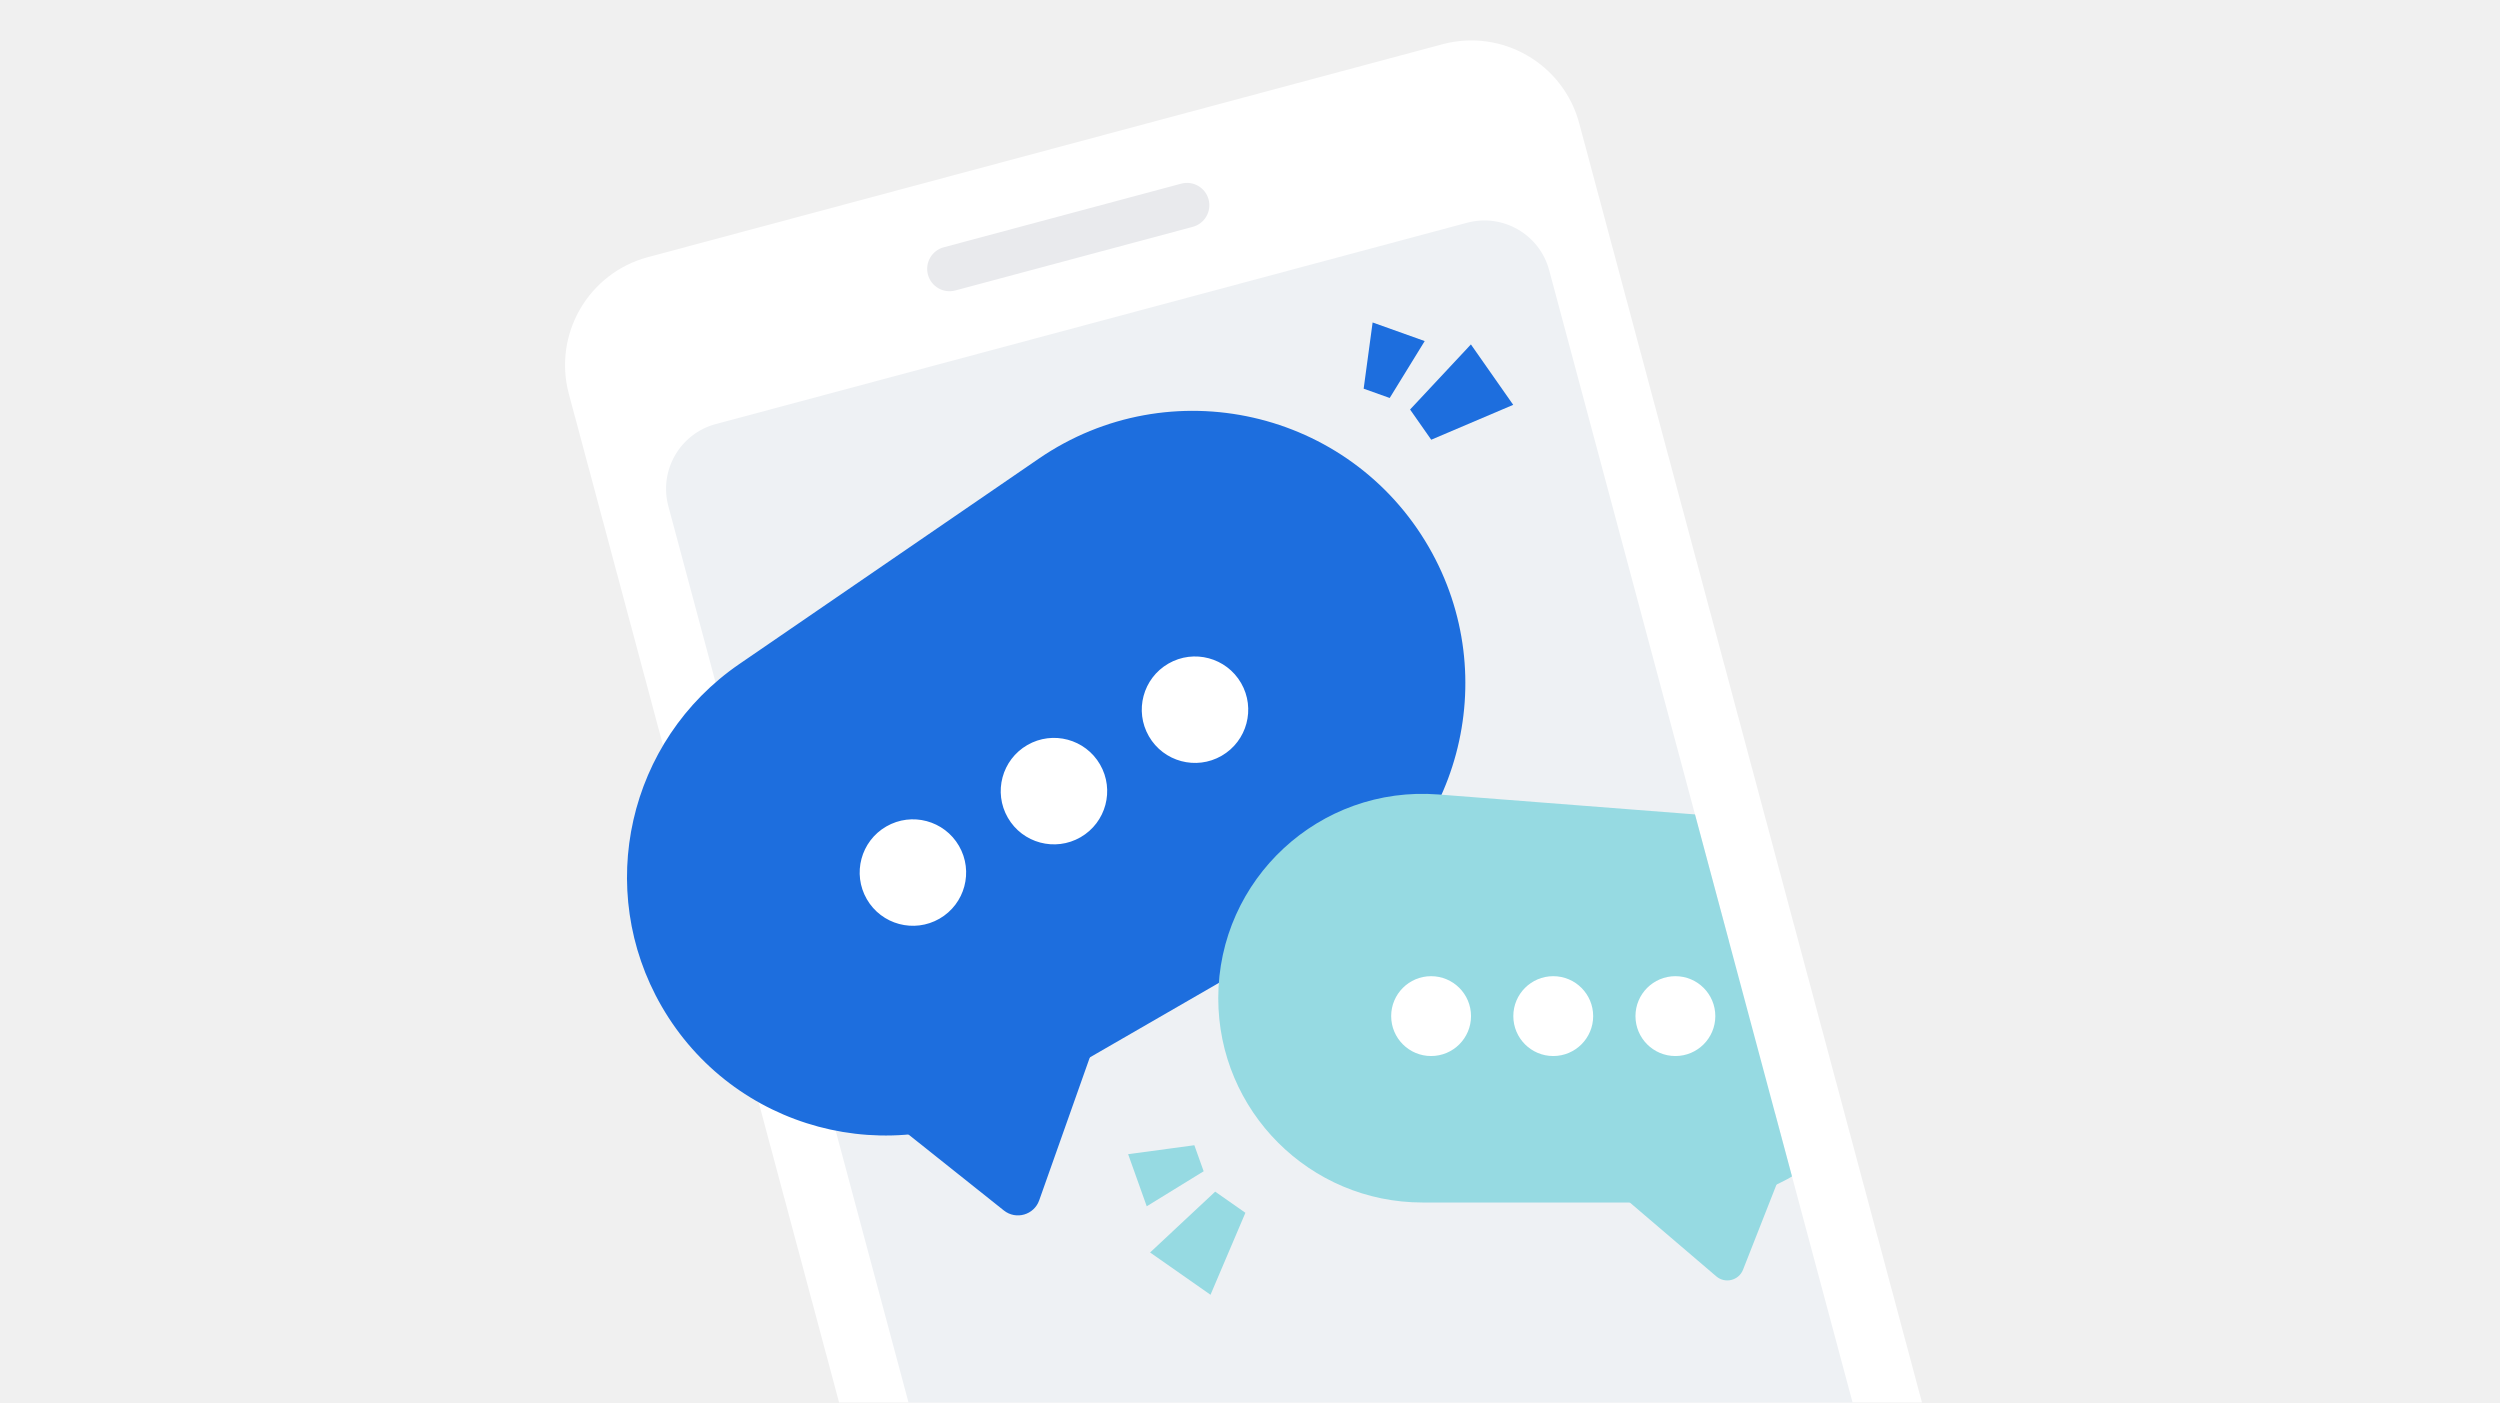
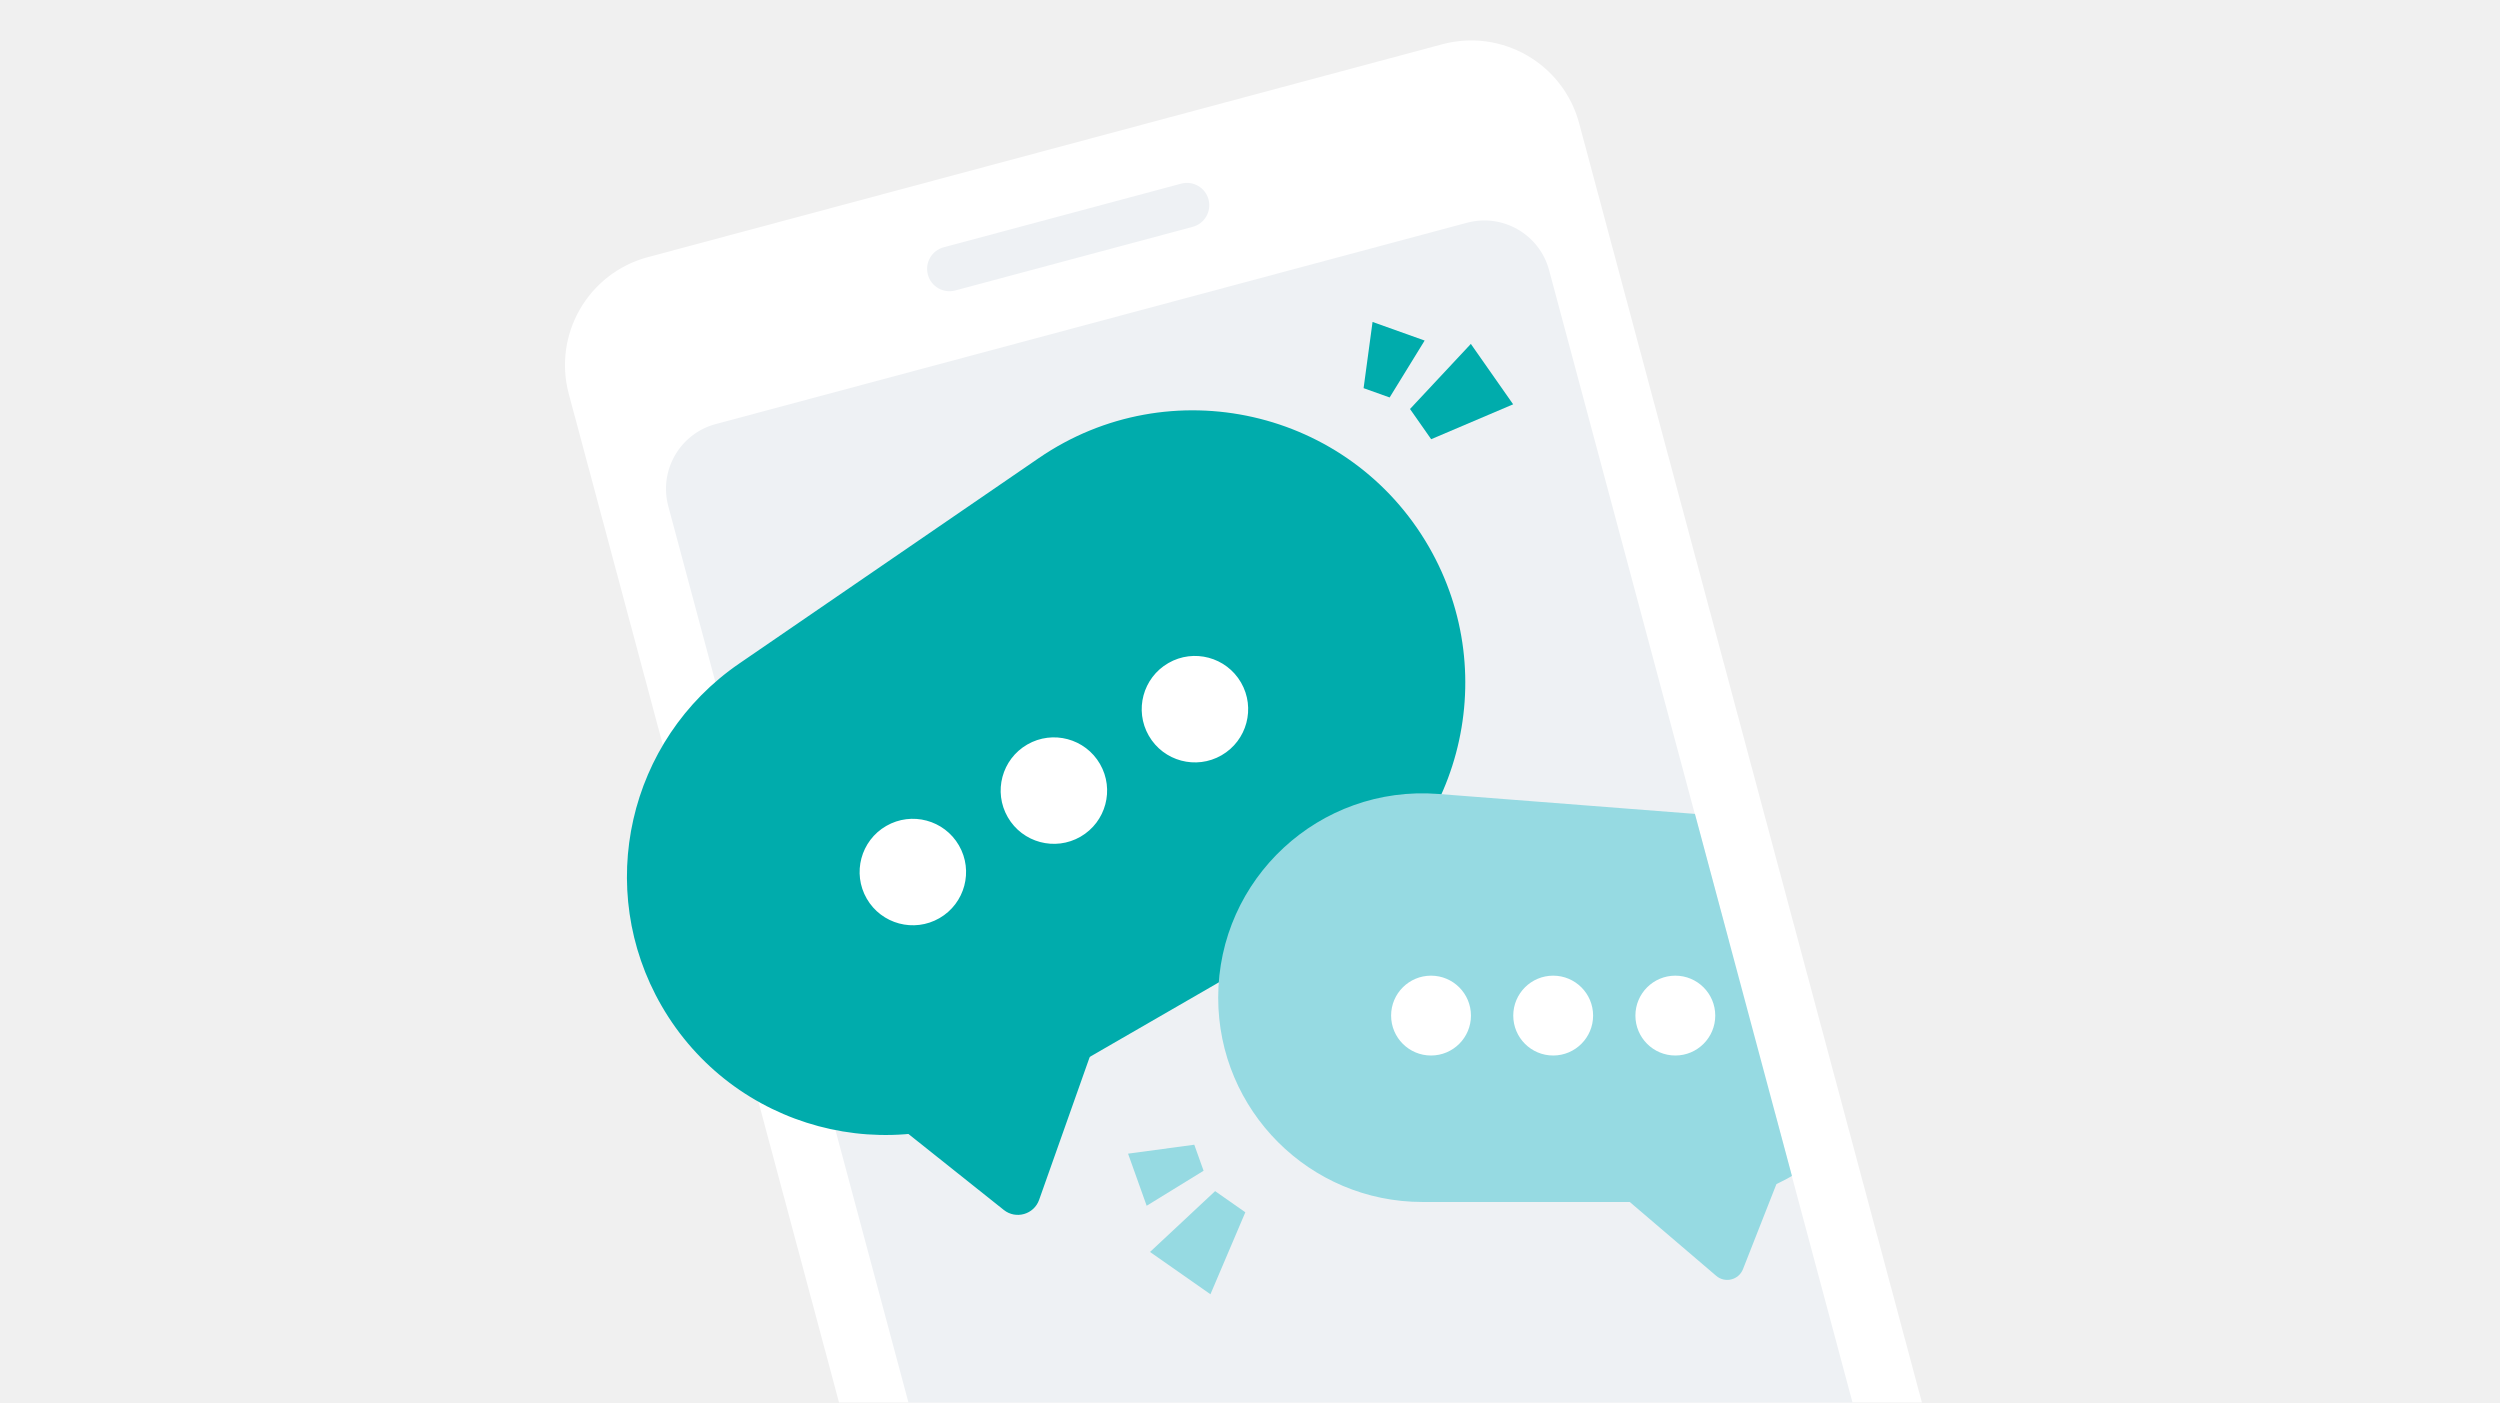
<svg xmlns="http://www.w3.org/2000/svg" width="820" height="460" viewBox="0 0 820 460" fill="none">
-   <g clip-path="url(#clip0_51_253)">
-     <g clip-path="url(#clip1_51_253)">
-       <rect x="177.104" y="93.83" width="343.083" height="629.718" rx="36.654" transform="rotate(-15 177.104 93.8301)" fill="white" />
-       <rect x="302.466" y="83.008" width="95.301" height="14.662" rx="7.331" transform="rotate(-15 302.466 83.0078)" fill="#E9EAED" />
-       <rect x="213.527" y="144.786" width="299.098" height="549.079" rx="21.992" transform="rotate(-15 213.527 144.786)" fill="#EEF1F4" />
-       <rect x="253.506" y="248.674" width="173.741" height="81.372" transform="rotate(-15 253.506 248.674)" fill="white" />
-       <rect x="446.041" y="308.763" width="136.476" height="56.405" fill="white" />
-       <path d="M293.49 368.534L364.236 327.689L340.853 393.718C339.156 398.51 333.242 400.203 329.266 397.035L293.49 368.534Z" fill="#1D6EDE" />
-       <path fill-rule="evenodd" clip-rule="evenodd" d="M340.724 150.438C383.674 120.981 442.612 134.348 468.652 179.451C493.327 222.19 478.684 276.84 435.945 301.516L332.766 361.086C292.238 384.485 240.415 370.598 217.016 330.07C194.89 291.747 205.979 242.852 242.472 217.824L340.724 150.438ZM290.705 271.08C282.354 275.902 279.493 286.58 284.315 294.931C289.136 303.281 299.814 306.143 308.165 301.322C316.516 296.5 319.377 285.822 314.556 277.471C309.735 269.12 299.056 266.259 290.705 271.08ZM336.969 244.37C328.618 249.191 325.756 259.87 330.578 268.221C335.399 276.571 346.078 279.433 354.428 274.611C362.779 269.79 365.64 259.112 360.819 250.761C355.998 242.41 345.32 239.549 336.969 244.37ZM383.232 217.66C374.881 222.481 372.02 233.16 376.841 241.511C381.663 249.861 392.341 252.723 400.692 247.901C409.043 243.08 411.904 232.402 407.083 224.051C402.261 215.7 391.583 212.839 383.232 217.66Z" fill="#1D6EDE" />
-       <g clip-path="url(#clip2_51_253)">
-         <path d="M584.266 384.531H522.998L562.947 418.649C565.846 421.126 570.322 420.008 571.717 416.459L584.266 384.531Z" fill="#96DAE2" />
-         <path fill-rule="evenodd" clip-rule="evenodd" d="M471.8 260.586C432.857 257.559 399.588 288.343 399.588 327.403C399.588 364.416 429.594 394.422 466.607 394.422H555.962C591.06 394.422 619.513 365.968 619.513 330.87C619.513 297.682 593.975 270.082 560.886 267.51L471.8 260.586ZM549.529 320.188C556.761 320.188 562.624 326.051 562.624 333.283C562.624 340.515 556.761 346.378 549.529 346.378C542.297 346.378 536.435 340.515 536.434 333.283C536.434 326.051 542.297 320.188 549.529 320.188ZM509.464 320.188C516.696 320.188 522.559 326.051 522.559 333.283C522.559 340.515 516.696 346.378 509.464 346.378C502.232 346.378 496.369 340.515 496.369 333.283C496.369 326.051 502.232 320.188 509.464 320.188ZM469.399 320.188C476.631 320.188 482.494 326.051 482.494 333.283C482.494 340.515 476.631 346.378 469.399 346.378C462.167 346.378 456.304 340.515 456.304 333.283C456.304 326.051 462.167 320.188 469.399 320.188Z" fill="#96DAE2" />
+   <g clip-path="url(#clip0_62_628)">
+     <g clip-path="url(#clip1_62_628)">
+       <rect x="177.083" y="93.83" width="343.083" height="629.718" rx="36.654" transform="rotate(-15 177.083 93.8301)" fill="white" />
+       <rect x="302.445" y="83.008" width="95.301" height="14.662" rx="7.331" transform="rotate(-15 302.445 83.0078)" fill="#EEF1F4" />
+       <rect x="213.505" y="144.786" width="299.098" height="549.079" rx="21.992" transform="rotate(-15 213.505 144.786)" fill="#EEF1F4" />
+       <rect x="253.485" y="248.504" width="173.741" height="81.372" transform="rotate(-15 253.485 248.504)" fill="white" />
+       <rect x="446.02" y="308.593" width="136.476" height="56.405" fill="white" />
+       <path d="M293.469 368.363L364.215 327.518L340.832 393.547C339.135 398.34 333.221 400.033 329.245 396.865L293.469 368.363Z" fill="#00ACAC" />
+       <path fill-rule="evenodd" clip-rule="evenodd" d="M340.703 150.267C383.652 120.811 442.591 134.178 468.631 179.28C493.306 222.019 478.663 276.67 435.924 301.345L332.745 360.916C292.217 384.314 240.394 370.428 216.995 329.9C194.869 291.577 205.958 242.682 242.451 217.653L340.703 150.267ZM290.684 270.91C282.333 275.731 279.472 286.409 284.294 294.76C289.115 303.111 299.793 305.972 308.144 301.151C316.495 296.33 319.356 285.651 314.535 277.301C309.713 268.95 299.035 266.088 290.684 270.91ZM336.948 244.2C328.597 249.021 325.735 259.699 330.557 268.05C335.378 276.401 346.057 279.262 354.407 274.441C362.758 269.62 365.619 258.941 360.798 250.59C355.977 242.239 345.298 239.378 336.948 244.2ZM383.211 217.49C374.86 222.311 371.999 232.989 376.82 241.34C381.642 249.691 392.32 252.552 400.671 247.731C409.021 242.91 411.882 232.231 407.061 223.88C402.24 215.529 391.562 212.668 383.211 217.49Z" fill="#00ACAC" />
+       <g clip-path="url(#clip2_62_628)">
+         <path d="M584.244 384.36H522.977L562.925 418.479C565.825 420.955 570.3 419.837 571.695 416.289L584.244 384.36Z" fill="#96DAE2" />
+         <path fill-rule="evenodd" clip-rule="evenodd" d="M471.779 260.416C432.836 257.389 399.567 288.173 399.567 327.233C399.567 364.246 429.572 394.251 466.586 394.251H555.941C591.039 394.251 619.492 365.798 619.492 330.7C619.492 297.511 593.954 269.911 560.865 267.34L471.779 260.416ZM549.508 320.018C556.74 320.018 562.603 325.881 562.603 333.113C562.603 340.345 556.74 346.208 549.508 346.208C542.276 346.208 536.413 340.345 536.413 333.113C536.413 325.881 542.276 320.018 549.508 320.018ZM509.443 320.018C516.675 320.018 522.538 325.881 522.538 333.113C522.537 340.345 516.675 346.208 509.443 346.208C502.211 346.208 496.348 340.345 496.348 333.113C496.348 325.881 502.211 320.018 509.443 320.018ZM469.378 320.018C476.61 320.018 482.472 325.881 482.472 333.113C482.472 340.345 476.61 346.208 469.378 346.208C462.146 346.208 456.283 340.345 456.283 333.113C456.283 325.881 462.145 320.018 469.378 320.018Z" fill="#96DAE2" />
      </g>
-       <path d="M462.506 134.323L482.457 112.97L496.333 132.787L469.444 144.231L462.506 134.323Z" fill="#1D6EDE" />
-       <path d="M447.279 127.488L450.218 105.769L467.305 111.87L455.822 130.538L447.279 127.488Z" fill="#1D6EDE" />
-       <path d="M398.581 390.861L377.228 410.812L397.044 424.688L408.489 397.799L398.581 390.861Z" fill="#96DAE2" />
-       <path d="M391.746 375.635L370.027 378.574L376.128 395.661L394.797 384.178L391.746 375.635Z" fill="#96DAE2" />
+       <path d="M462.485 134.152L482.436 112.8L496.311 132.616L469.423 144.061L462.485 134.152Z" fill="#00ACAC" />
+       <path d="M447.258 127.317L450.197 105.598L467.284 111.7L455.801 130.368L447.258 127.317Z" fill="#00ACAC" />
+       <path d="M398.559 390.691L377.207 410.641L397.023 424.517L408.468 397.629L398.559 390.691Z" fill="#96DAE2" />
+       <path d="M391.725 375.464L370.005 378.403L376.107 395.49L394.775 384.008L391.725 375.464Z" fill="#96DAE2" />
    </g>
  </g>
  <defs>
-     <clipPath id="clip0_51_253">
+     <clipPath id="clip0_62_628">
      <rect width="820" height="460" fill="white" />
    </clipPath>
-     <clipPath id="clip1_51_253">
-       <rect width="390" height="629.718" fill="white" transform="translate(131.786 105.973) rotate(-15)" />
+     <clipPath id="clip1_62_628">
+       <rect width="389.956" height="629.718" fill="white" transform="translate(131.807 105.962) rotate(-15)" />
    </clipPath>
-     <clipPath id="clip2_51_253">
-       <rect width="190.601" height="211.083" fill="white" transform="translate(359.688 271.072) rotate(-15)" />
+     <clipPath id="clip2_62_628">
+       <rect width="190.601" height="211.083" fill="white" transform="translate(359.667 270.901) rotate(-15)" />
    </clipPath>
  </defs>
</svg>
